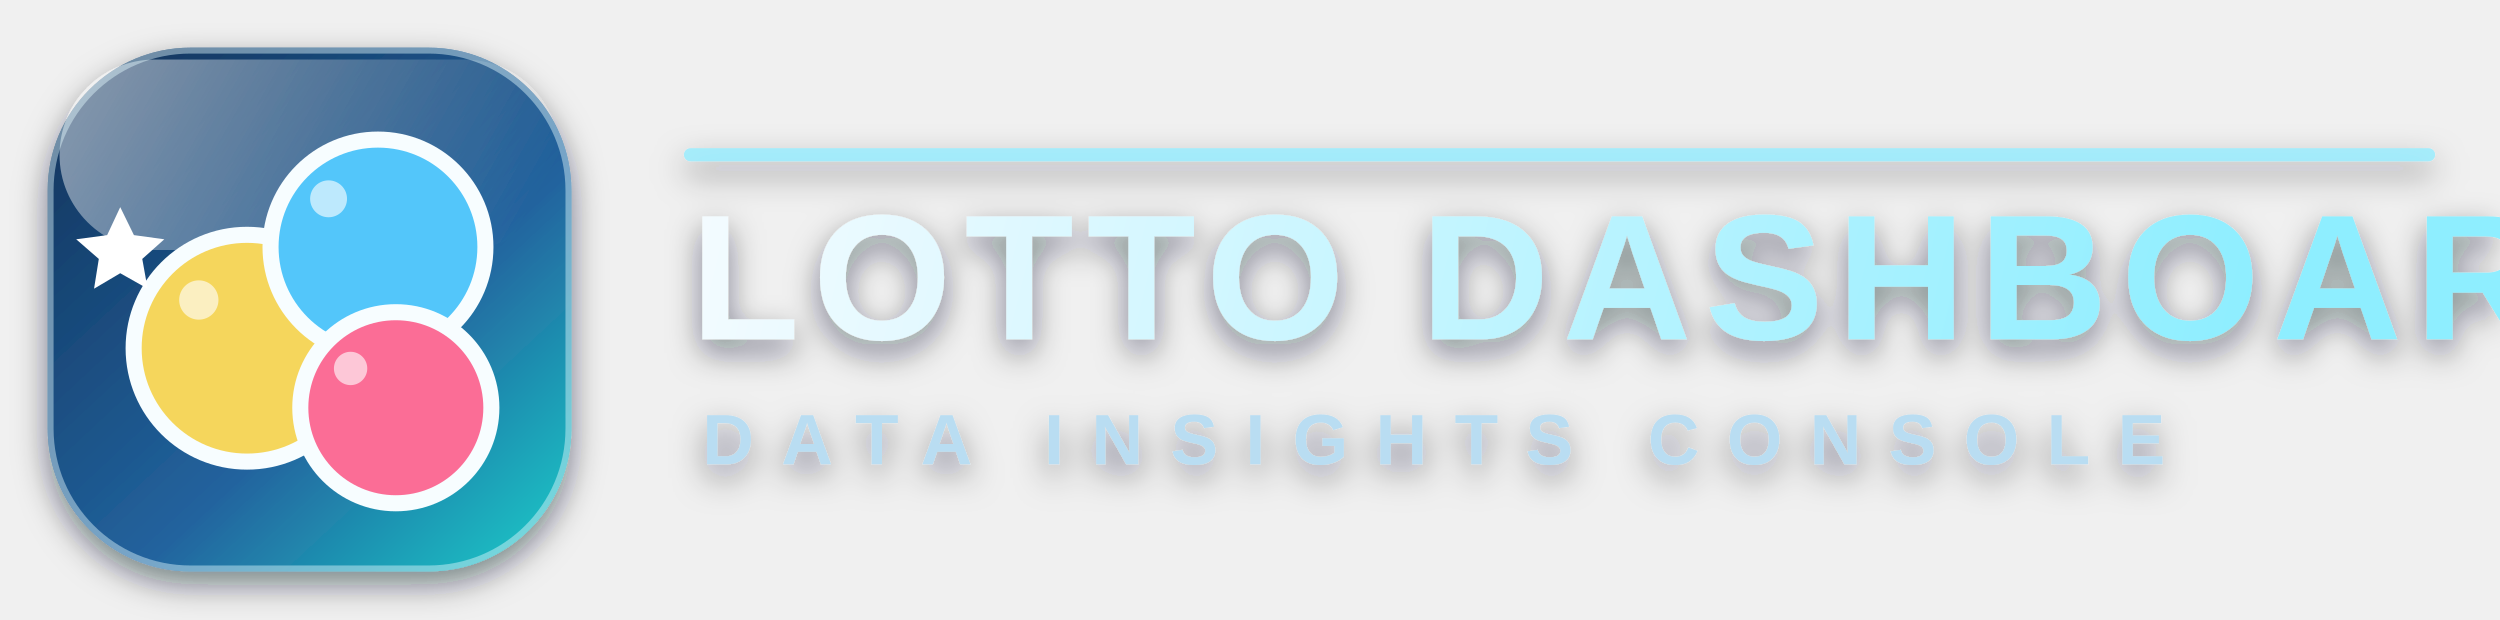
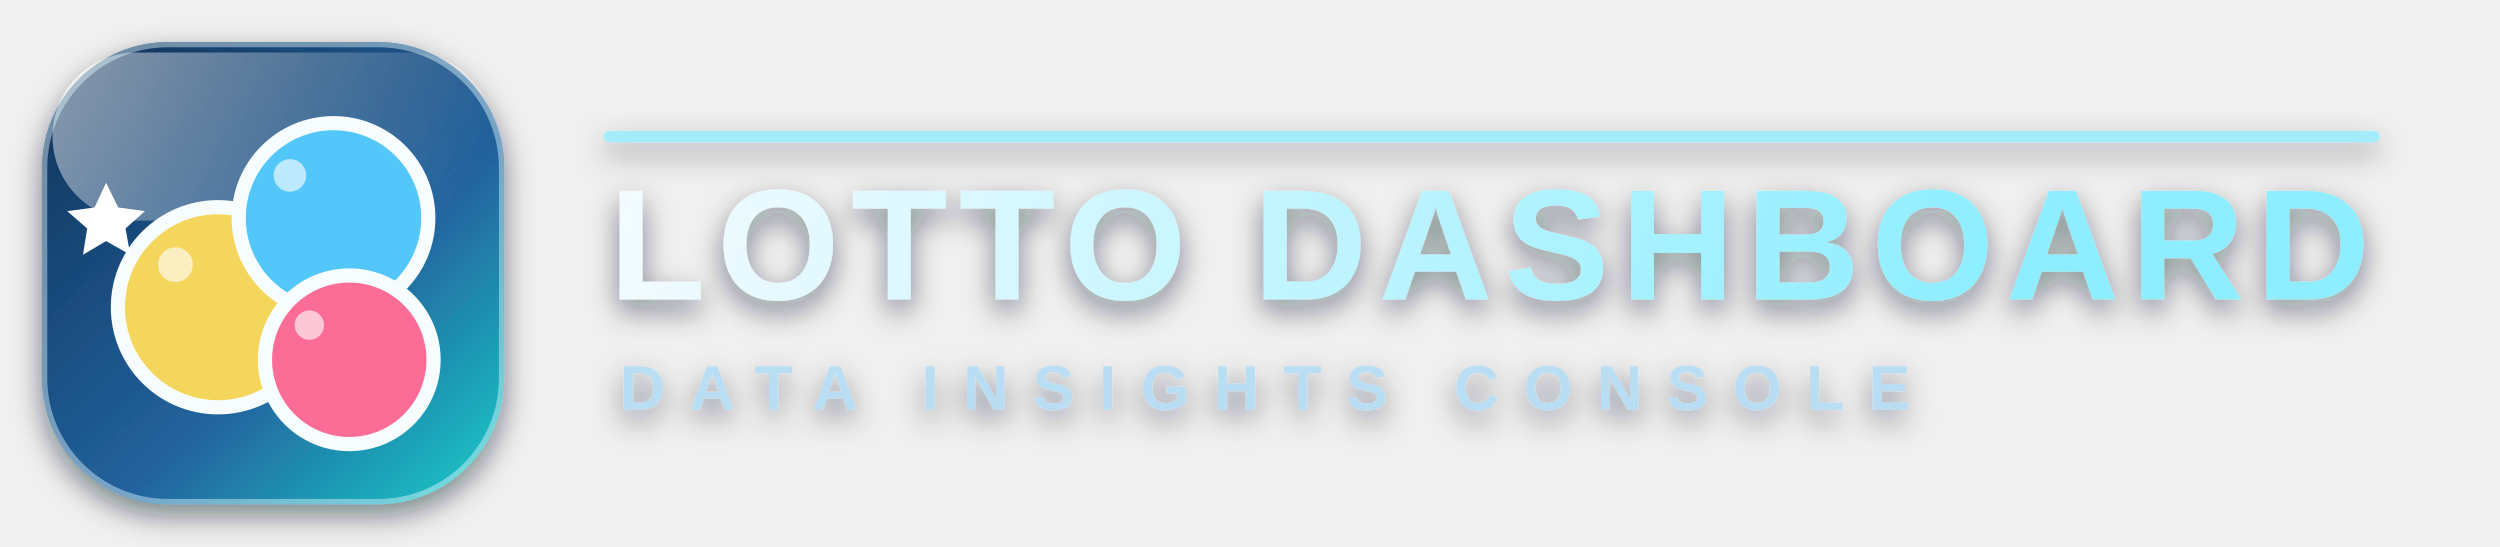
- <svg xmlns="http://www.w3.org/2000/svg" viewBox="0 0 420 104" role="img" aria-labelledby="title desc">
+ <svg xmlns="http://www.w3.org/2000/svg" viewBox="0 0 476 104" role="img" aria-labelledby="title desc">
  <defs>
    <linearGradient id="symbolBgDark" x1="12" y1="10" x2="92" y2="96" gradientUnits="userSpaceOnUse">
      <stop offset="0" stop-color="#11335b" />
      <stop offset="0.6" stop-color="#22639e" />
      <stop offset="1" stop-color="#1bc9c8" />
    </linearGradient>
    <linearGradient id="glossDark" x1="20" y1="8" x2="84" y2="44" gradientUnits="userSpaceOnUse">
      <stop offset="0" stop-color="#ffffff" stop-opacity="0.46" />
      <stop offset="1" stop-color="#ffffff" stop-opacity="0" />
    </linearGradient>
    <linearGradient id="wordmarkFillDark" x1="122" y1="22" x2="370" y2="84" gradientUnits="userSpaceOnUse">
      <stop offset="0" stop-color="#f3fbff" />
      <stop offset="1" stop-color="#8eeeff" />
    </linearGradient>
    <filter id="darkGlow" x="-20%" y="-20%" width="140%" height="160%">
      <feDropShadow dx="0" dy="2.2" stdDeviation="2.7" flood-color="#00111f" flood-opacity="0.5" />
    </filter>
  </defs>
  <g filter="url(#darkGlow)">
    <rect x="8" y="8" width="88" height="88" rx="24" fill="url(#symbolBgDark)" />
    <rect x="10" y="10" width="84" height="32" rx="16" fill="url(#glossDark)" />
    <rect x="8.5" y="8.5" width="87" height="87" rx="23.5" fill="none" stroke="#e3fbff" stroke-opacity="0.44" />
    <circle cx="41.5" cy="58.5" r="20.4" fill="#f7fdff" />
    <circle cx="41.5" cy="58.5" r="17.7" fill="#f5d65c" />
    <circle cx="63.5" cy="41.5" r="19.4" fill="#f7fdff" />
    <circle cx="63.5" cy="41.5" r="16.7" fill="#52c6fa" />
    <circle cx="66.5" cy="68.5" r="17.4" fill="#f7fdff" />
    <circle cx="66.5" cy="68.5" r="14.7" fill="#fb6d96" />
    <circle cx="33.4" cy="50.4" r="3.3" fill="#ffffff" fill-opacity="0.62" />
    <circle cx="55.2" cy="33.4" r="3.1" fill="#ffffff" fill-opacity="0.62" />
    <circle cx="58.9" cy="61.9" r="2.8" fill="#ffffff" fill-opacity="0.62" />
    <path d="M20.2 34.8l2.3 4.7 5.1.7-3.7 3.3.9 5-4.6-2.6-4.4 2.6.8-5-3.8-3.3 5.2-.7 2.2-4.7z" fill="#ffffff" />
  </g>
  <g filter="url(#darkGlow)">
-     <path d="M116 26h292" stroke="#94ecff" stroke-opacity="0.8" stroke-width="2.2" stroke-linecap="round" />
+     <path d="M116 26h336" stroke="#94ecff" stroke-opacity="0.8" stroke-width="2.2" stroke-linecap="round" />
    <text x="116" y="57" fill="url(#wordmarkFillDark)" font-size="30" font-weight="800" letter-spacing="2.2" font-family="'Avenir Next','Segoe UI',Arial,sans-serif">
            LOTTO DASHBOARD
        </text>
    <text x="118" y="78" fill="#b9ddf2" font-size="12" font-weight="700" letter-spacing="4.6" font-family="'Avenir Next','Segoe UI',Arial,sans-serif">
            DATA INSIGHTS CONSOLE
        </text>
  </g>
</svg>
